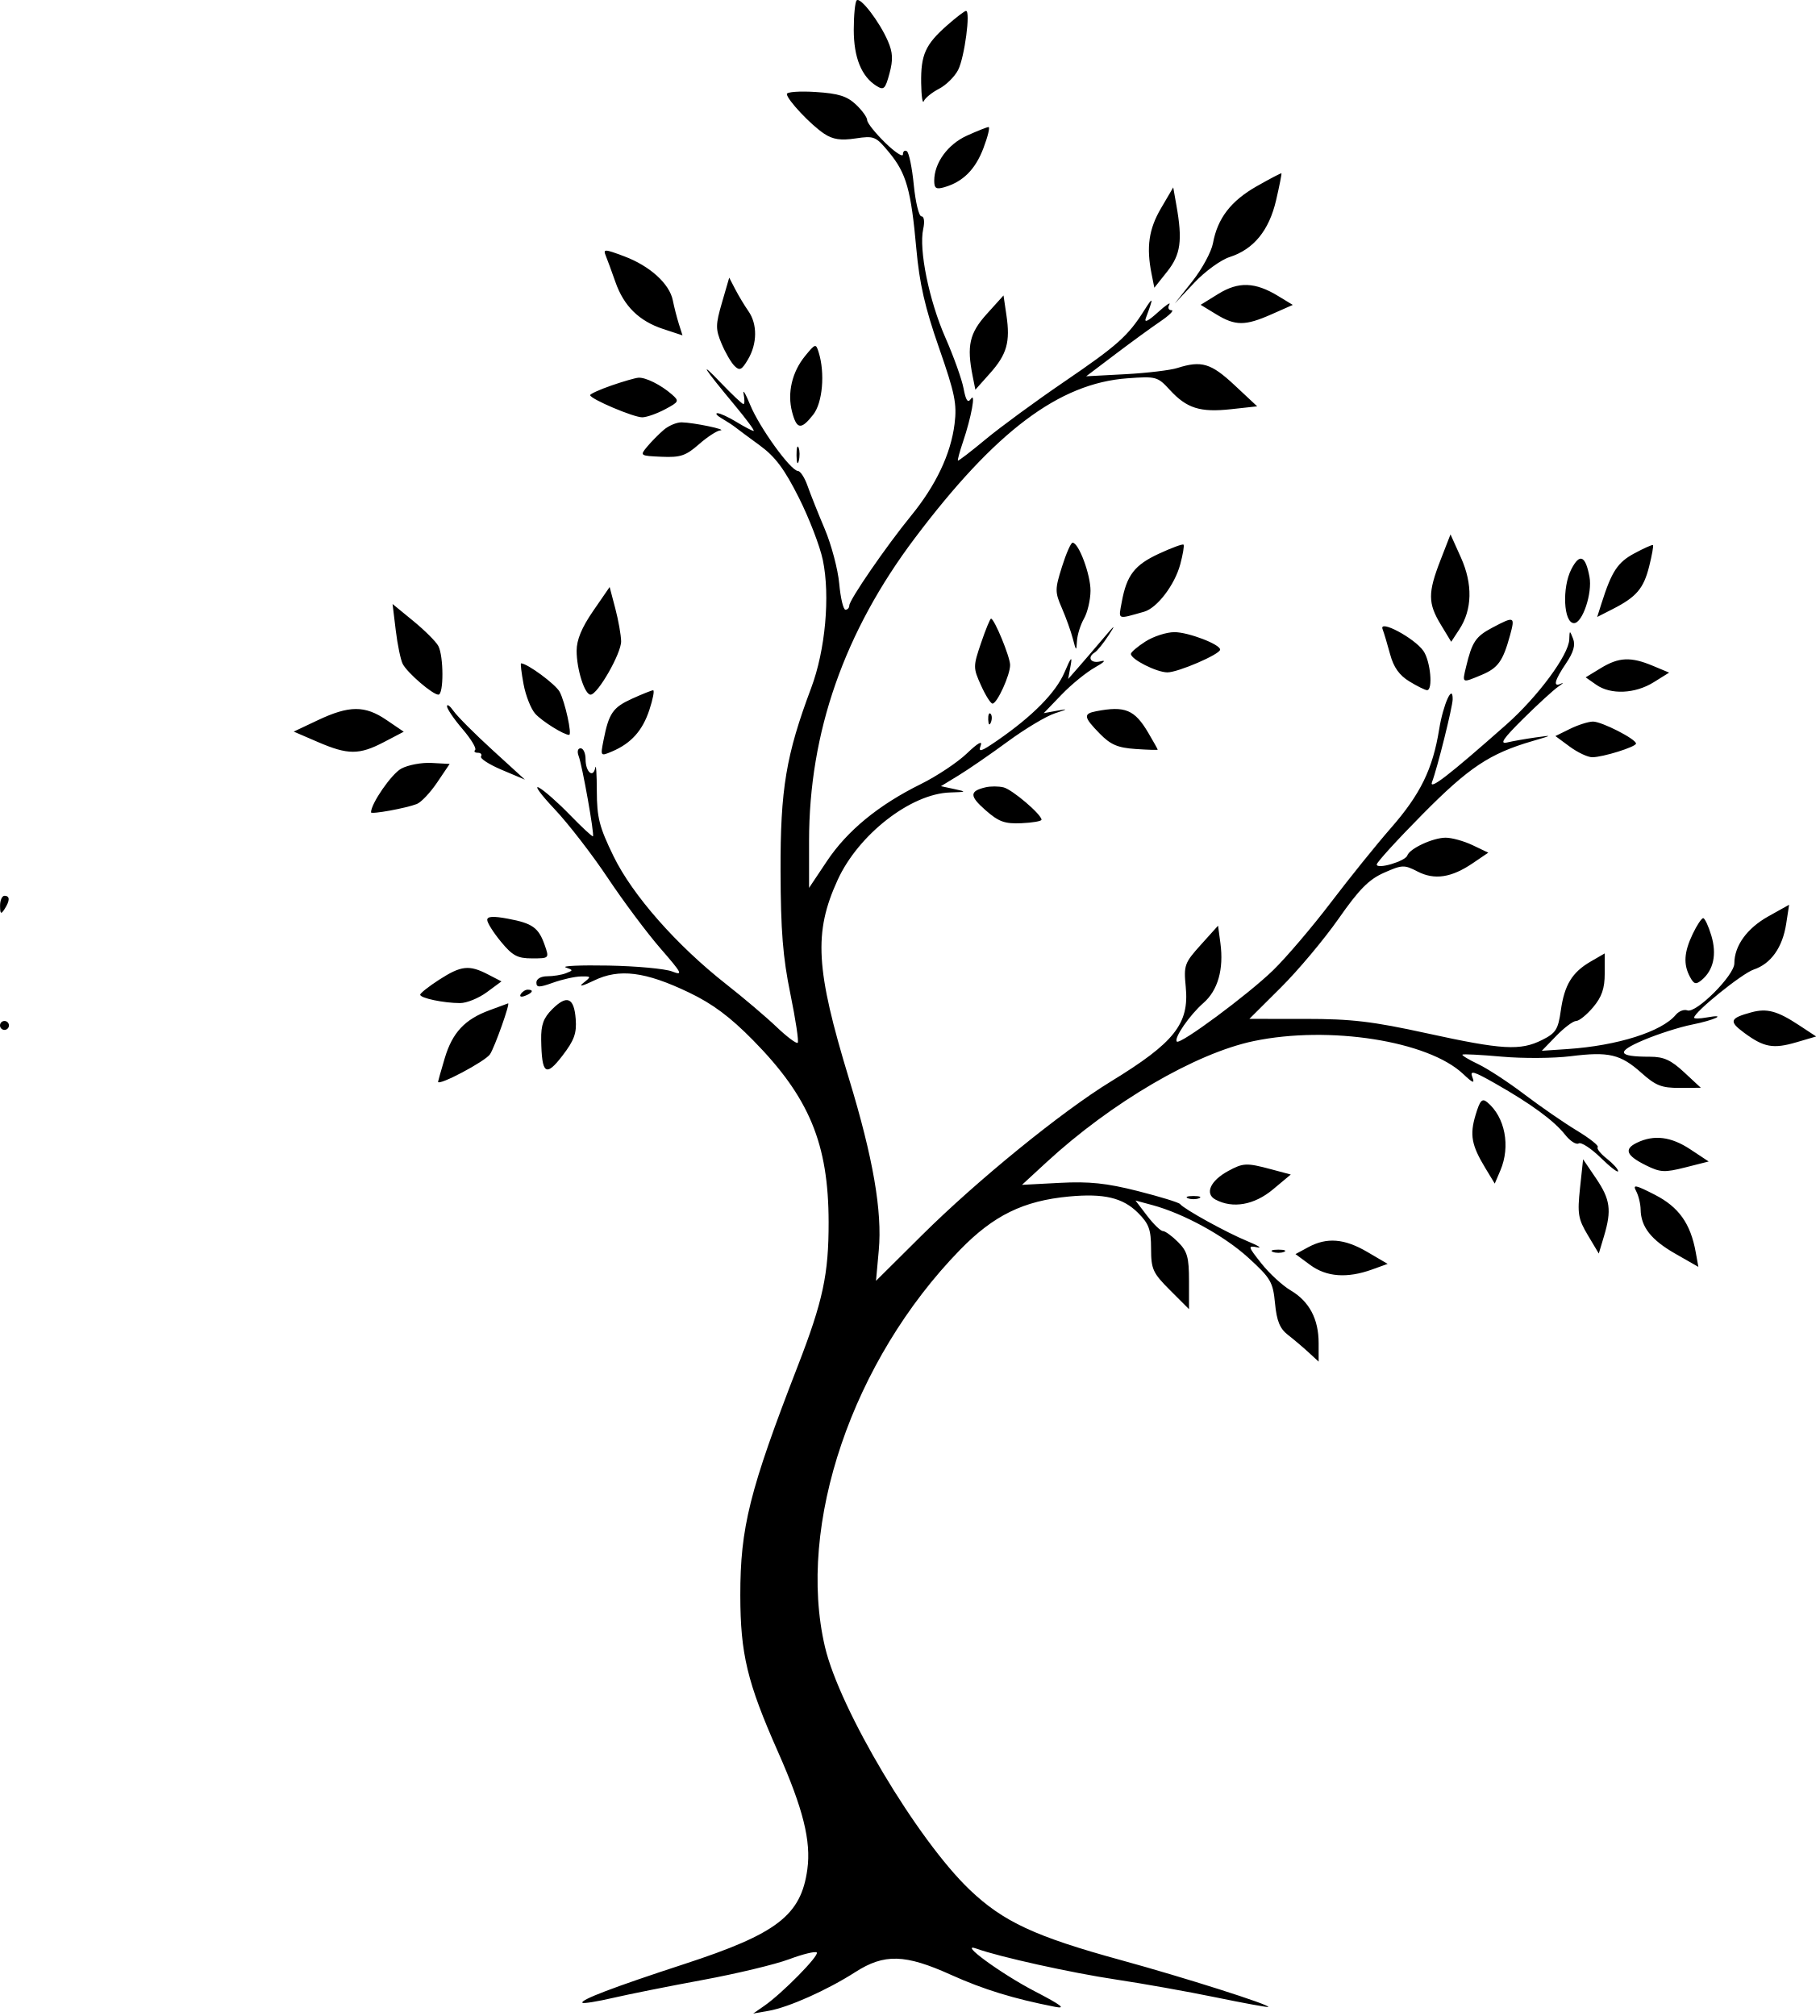
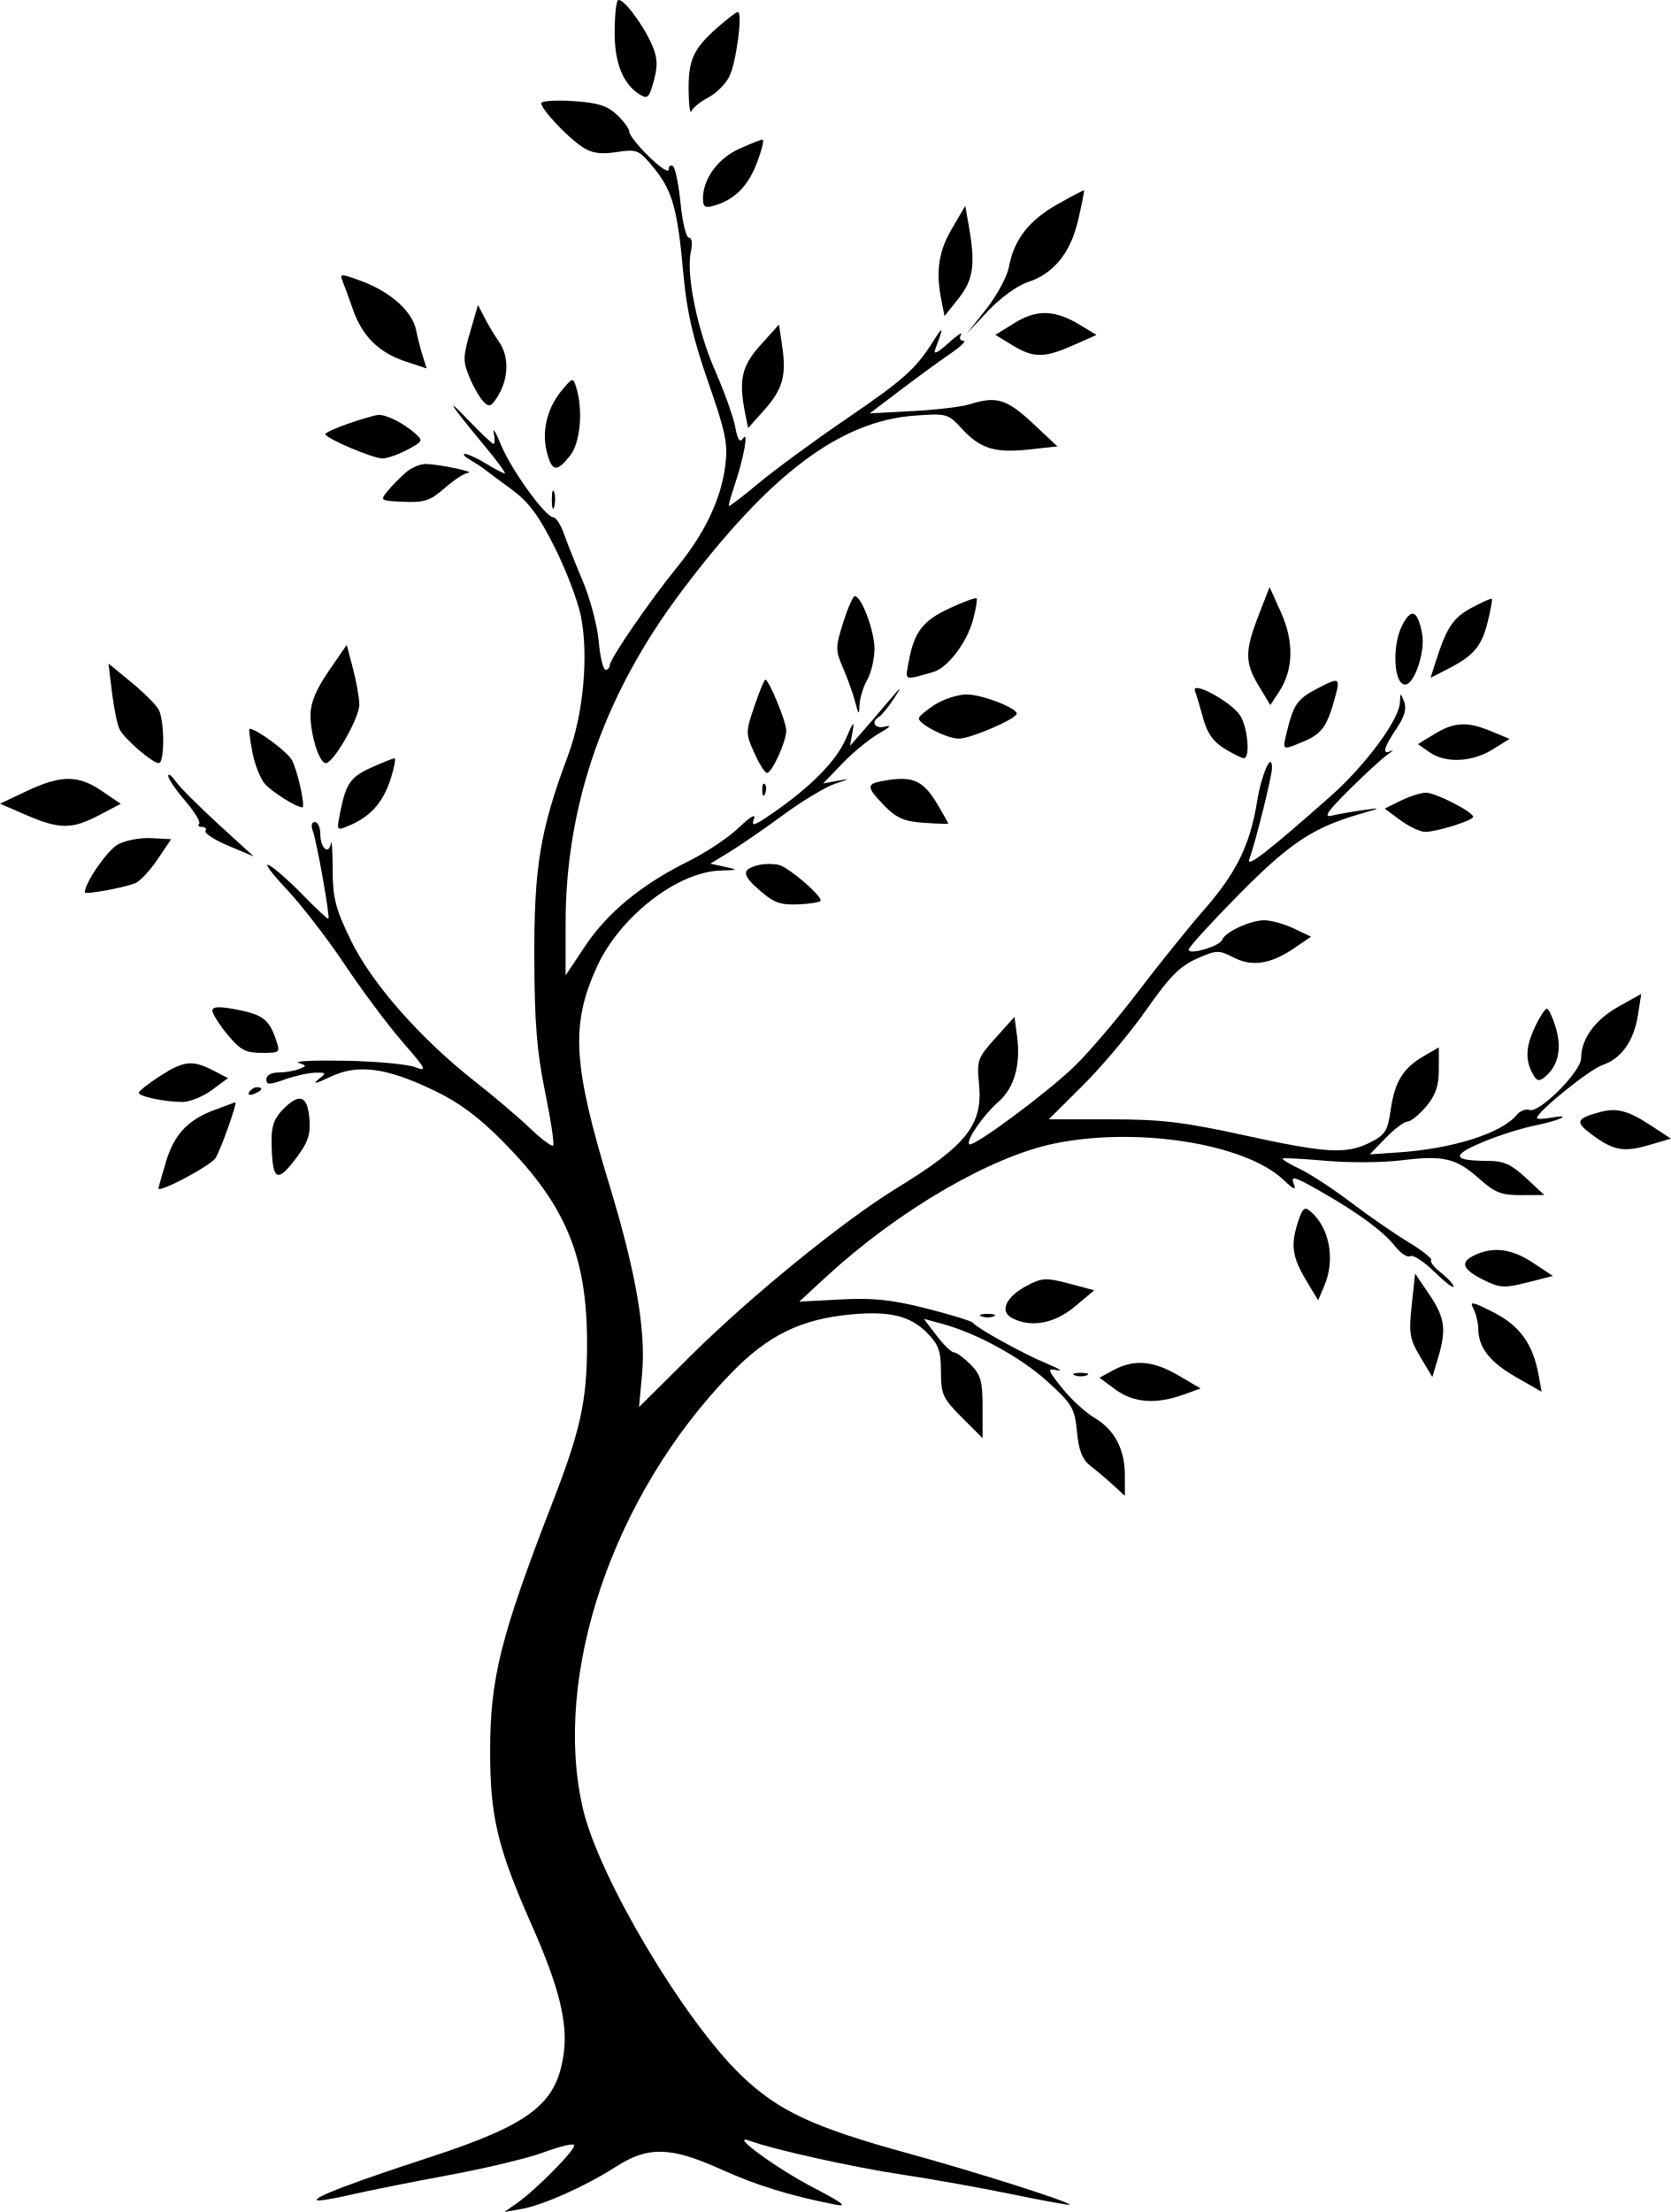
- <svg xmlns="http://www.w3.org/2000/svg" width="407" height="451" viewBox="0 0 407 451" fill="none">
-   <path fill-rule="evenodd" clip-rule="evenodd" d="M191.653 0.081C191.294 0.44 191 3.402 191 6.663C191 12.864 192.723 17.123 196.082 19.22C197.722 20.244 198.05 19.929 198.994 16.424C199.821 13.352 199.741 11.744 198.635 9.188C196.751 4.837 192.475 -0.741 191.653 0.081ZM211.86 5.689C207.014 9.966 205.985 12.261 206.079 18.585C206.122 21.509 206.388 23.329 206.669 22.63C206.951 21.931 208.482 20.686 210.073 19.863C211.664 19.04 213.59 17.137 214.353 15.634C215.787 12.809 217.171 2.372 216.103 2.439C215.771 2.459 213.862 3.922 211.86 5.689ZM176.029 21.035C176.072 22.299 181.415 27.972 184.414 29.937C186.348 31.204 188.1 31.463 191.388 30.97C195.578 30.342 195.925 30.487 198.915 34.106C202.761 38.763 203.817 42.501 204.999 55.652C205.697 63.419 206.922 68.776 210.06 77.775C213.633 88.025 214.111 90.358 213.552 94.832C212.711 101.559 209.398 108.551 203.805 115.401C198.266 122.185 190 134.198 190 135.464C190 135.979 189.612 136.401 189.139 136.401C188.665 136.401 188.04 133.78 187.75 130.577C187.459 127.374 185.997 121.861 184.501 118.327C183.005 114.793 181.27 110.438 180.646 108.651C180.021 106.864 179.058 105.382 178.505 105.358C176.872 105.289 169.92 95.669 167.836 90.593C166.776 88.013 166.112 86.914 166.361 88.151C166.609 89.389 166.59 90.401 166.319 90.401C166.047 90.401 163.779 88.263 161.278 85.651C156.148 80.292 157.294 82.144 164.371 90.651C167.002 93.813 168.906 96.401 168.601 96.401C168.297 96.401 166.575 95.503 164.774 94.405C162.973 93.307 161.05 92.42 160.5 92.435C159.95 92.45 160.395 92.98 161.488 93.614C162.581 94.248 163.931 95.129 164.488 95.571C165.045 96.014 167.525 97.856 170 99.664C173.435 102.174 175.497 104.934 178.709 111.321C181.024 115.924 183.442 122.212 184.083 125.295C185.752 133.326 184.647 145.451 181.475 153.901C175.841 168.912 174.568 176.529 174.623 194.901C174.663 208.219 175.138 214.161 176.818 222.336C177.998 228.076 178.737 232.998 178.46 233.274C178.184 233.55 176.055 231.959 173.729 229.738C171.403 227.516 166.342 223.221 162.482 220.192C151.375 211.478 141.487 200.246 137.246 191.525C134.07 184.996 133.535 182.906 133.519 176.972C133.508 173.161 133.353 170.804 133.174 171.734C132.701 174.192 131 172.712 131 169.842C131 168.499 130.502 167.401 129.893 167.401C129.249 167.401 129.067 168.133 129.458 169.151C130.268 171.258 133.02 186.714 132.652 187.083C132.509 187.225 130.193 185.075 127.505 182.305C124.817 179.534 121.692 176.782 120.559 176.19C119.427 175.598 121.005 177.766 124.067 181.007C127.13 184.249 132.485 191.176 135.968 196.401C139.451 201.626 144.751 208.718 147.745 212.162C152.619 217.768 152.891 218.308 150.344 217.321C148.78 216.715 142.388 216.124 136.14 216.008C129.892 215.892 125.584 216.08 126.567 216.424C128.263 217.019 128.264 217.086 126.595 217.726C125.628 218.097 123.748 218.401 122.418 218.401C121.027 218.401 120 218.988 120 219.783C120 220.952 120.58 220.958 123.75 219.827C125.813 219.091 128.599 218.469 129.941 218.445C132.313 218.402 132.327 218.445 130.441 219.946C129.335 220.826 130.377 220.577 132.864 219.368C138.534 216.609 144.339 217.338 154.156 222.043C159.424 224.568 163.313 227.467 168.49 232.728C181.047 245.49 185.348 255.85 185.376 273.401C185.395 285.073 184.11 291.06 178.455 305.642C167.683 333.422 165.6 341.741 165.619 356.901C165.636 370.017 167.162 376.359 174.046 391.901C179.667 404.592 181.483 411.858 180.617 418.182C179.205 428.477 173.87 432.589 153.135 439.361C137.261 444.546 129.692 447.426 130.312 448.046C130.529 448.263 133.606 447.768 137.151 446.946C140.696 446.124 149.742 444.316 157.254 442.929C164.765 441.541 173.437 439.461 176.525 438.306C179.612 437.151 182.402 436.469 182.724 436.791C183.364 437.432 175.007 445.93 171 448.713L168.5 450.449L172 449.834C176.448 449.052 185.106 445.18 191.332 441.186C197.834 437.016 202.468 437.146 212.74 441.784C219.969 445.047 226.752 447.136 236 448.944C238.614 449.455 237.475 448.577 231.5 445.476C223.904 441.534 214.108 434.351 218.5 435.945C223.525 437.768 239.695 441.349 249.601 442.832C255.595 443.73 265.675 445.53 272 446.832C278.325 448.135 283.607 449.101 283.737 448.98C284.232 448.521 264.902 442.372 250.82 438.51C231.582 433.234 224.436 429.912 216.933 422.756C205.222 411.586 187.82 382.375 184.55 368.401C178.174 341.147 190.704 304.319 214.757 279.617C222.277 271.894 228.945 268.629 239.151 267.671C246.973 266.937 251.208 267.942 254.601 271.336C257.034 273.77 257.502 275.053 257.512 279.316C257.523 283.949 257.896 284.768 261.762 288.634L266 292.872V286.591C266 281.256 265.63 279.941 263.545 277.856C262.195 276.506 260.674 275.401 260.164 275.401C259.654 275.401 258.065 273.864 256.632 271.985L254.027 268.57L257.763 269.579C264.848 271.493 273.911 276.467 279.319 281.41C284.291 285.954 284.784 286.799 285.242 291.57C285.62 295.502 286.324 297.225 288.121 298.62C289.43 299.635 291.512 301.399 292.75 302.539L295 304.611V300.456C295 295.082 292.902 291.13 288.744 288.678C286.914 287.598 283.967 284.884 282.195 282.648C279.17 278.828 279.112 278.609 281.238 279.037C282.482 279.287 281.475 278.657 279 277.637C274.369 275.728 264.888 270.494 264 269.357C263.725 269.005 259.46 267.695 254.523 266.445C247.523 264.675 243.682 264.272 237.089 264.618L228.633 265.062L234.067 260.053C248.636 246.622 267.447 235.62 280.5 232.896C297.351 229.38 319.483 232.853 327.314 240.242C329.536 242.339 329.973 242.494 329.391 240.977C328.775 239.371 329.625 239.609 334.577 242.426C342.554 246.964 347.681 250.726 350.128 253.837C351.246 255.257 352.615 256.139 353.17 255.796C353.726 255.452 355.94 256.889 358.09 258.989C360.241 261.089 362 262.443 362 261.998C362 261.553 360.851 260.285 359.447 259.181C358.043 258.077 357.141 256.927 357.441 256.627C357.742 256.326 355.628 254.652 352.744 252.907C349.86 251.161 344.575 247.512 341 244.798C337.425 242.084 332.776 239.046 330.669 238.047C328.562 237.048 326.987 236.094 327.169 235.927C327.351 235.761 331.325 235.968 336 236.387C340.675 236.807 347.593 236.762 351.373 236.287C359.937 235.213 362.523 235.826 367.253 240.049C370.409 242.868 371.76 243.397 375.753 243.374L380.5 243.347L376.765 239.874C373.815 237.132 372.202 236.401 369.096 236.401C361.843 236.401 361.439 235.331 367.692 232.68C370.886 231.326 375.75 229.769 378.5 229.221C383.675 228.19 386.621 226.743 381.75 227.626C380.238 227.9 379 227.917 379 227.665C379 226.431 389.717 217.776 392.328 216.901C396.197 215.605 398.781 211.963 399.6 206.65L400.256 202.399L395.602 205C390.833 207.665 388 211.587 388 215.523C388 218.207 379.422 226.777 377.481 226.032C376.747 225.75 375.581 226.201 374.89 227.034C371.772 230.79 361.842 233.932 350.713 234.682L344.927 235.072L348.16 231.736C349.938 229.902 351.939 228.401 352.607 228.401C353.275 228.401 354.987 227.016 356.411 225.324C358.353 223.016 359 221.128 359 217.768V213.288L355.882 215.094C351.701 217.516 349.986 220.327 349.174 226.088C348.58 230.304 348.062 231.118 344.998 232.649C340.109 235.093 336.145 234.865 319.262 231.17C307.015 228.489 302.37 227.939 292 227.937L279.5 227.935L286.551 220.918C290.429 217.059 296.238 210.132 299.459 205.525C304.071 198.929 306.233 196.743 309.636 195.238C313.691 193.444 314.15 193.427 317.116 194.961C320.914 196.925 324.704 196.354 329.499 193.095L332.952 190.749L329.442 189.075C327.512 188.154 324.8 187.401 323.416 187.401C320.587 187.401 315.359 189.825 314.84 191.378C314.407 192.676 308 194.56 308 193.39C308 192.911 312.613 187.855 318.25 182.155C328.605 171.686 333.264 168.582 342.813 165.792C347.427 164.444 347.438 164.431 343.5 164.98C341.3 165.287 338.452 165.789 337.172 166.097C335.404 166.522 336.273 165.242 340.779 160.779C344.044 157.546 347.567 154.322 348.608 153.614C349.648 152.906 349.938 152.595 349.25 152.923C347.357 153.826 347.742 152.246 350.357 148.383C352.014 145.936 352.481 144.307 351.928 142.901C351.166 140.967 351.138 140.972 351.07 143.05C350.957 146.507 344.026 155.876 336.961 162.121C324.045 173.539 319.57 176.988 320.382 174.901C321.514 171.99 324.967 158.151 324.985 156.451C325.024 152.778 322.858 157.592 321.959 163.178C320.531 172.041 317.763 177.699 311.167 185.238C307.96 188.903 301.914 196.401 297.731 201.901C293.548 207.401 287.734 214.223 284.813 217.061C279.195 222.517 264.023 233.757 263.279 233.013C262.55 232.285 266.141 227.067 269.219 224.384C272.463 221.555 273.808 216.82 273.025 210.992L272.5 207.084L268.635 211.372C264.983 215.425 264.798 215.942 265.271 220.781C266.079 229.044 262.763 233.229 248.5 241.953C237.535 248.66 218.577 264.087 206.237 276.344L195.973 286.538L196.595 279.72C197.393 270.966 195.326 259.034 189.957 241.401C182.46 216.782 181.993 208.649 187.397 196.844C192.057 186.666 203.791 177.547 212.566 177.283C216.27 177.171 216.325 177.127 213.5 176.521L210.5 175.878L214.5 173.437C216.7 172.094 221.65 168.682 225.5 165.854C229.35 163.026 234.075 160.2 236 159.575C238.955 158.616 239.033 158.525 236.5 158.99L233.5 159.542L237.5 155.388C239.7 153.104 243.075 150.358 245 149.286C247.015 148.164 247.545 147.592 246.25 147.937C244.031 148.527 243.095 147.078 244.953 145.93C245.478 145.606 246.856 143.892 248.016 142.121C249.717 139.523 249.484 139.658 246.812 142.817C244.99 144.971 242.479 147.896 241.232 149.317L238.964 151.901L239.513 148.901C239.927 146.64 239.595 147.001 238.164 150.37C236.231 154.918 231.026 160.203 223.08 165.683C219.463 168.177 218.792 168.383 219.388 166.816C219.856 165.588 218.75 166.21 216.309 168.549C214.214 170.556 209.575 173.643 206 175.409C196.549 180.079 189.556 185.816 185.003 192.634L181 198.629V188.125C181 163.88 188.863 141.363 204.651 120.401C222.666 96.481 236.922 85.754 252.188 84.632C258.645 84.158 258.972 84.247 261.688 87.207C265.49 91.353 268.489 92.3 275.406 91.542L281.254 90.901L276.17 86.151C270.921 81.247 268.789 80.608 263.399 82.323C261.805 82.831 256.561 83.456 251.747 83.713L242.994 84.18L249.454 79.29C253.007 76.6 257.571 73.275 259.596 71.9C261.622 70.526 262.74 69.401 262.081 69.401C261.408 69.401 261.195 68.853 261.596 68.151C261.988 67.464 260.82 68.251 259 69.901C256.839 71.861 255.918 72.294 256.346 71.151C258.102 66.452 258.046 66.165 256.001 69.401C252.351 75.179 250.018 77.26 238 85.456C231.675 89.77 223.804 95.538 220.508 98.275C217.213 101.012 214.42 103.155 214.303 103.037C214.185 102.919 214.693 101.04 215.431 98.862C217.303 93.337 218.362 87.552 217.191 89.25C216.513 90.232 216.071 89.595 215.567 86.905C215.185 84.873 213.351 79.746 211.489 75.512C207.85 67.236 205.524 55.843 206.535 51.242C206.902 49.571 206.739 48.401 206.14 48.401C205.58 48.401 204.81 45.241 204.429 41.379C204.049 37.517 203.346 34.115 202.869 33.82C202.391 33.525 202 33.851 202 34.545C202 35.239 200.2 34.049 198 31.901C195.8 29.753 194 27.49 194 26.872C194 26.255 192.86 24.679 191.468 23.371C189.479 21.502 187.547 20.903 182.468 20.58C178.91 20.353 176.013 20.558 176.029 21.035ZM216.316 30.344C212.023 32.294 209 36.456 209 40.419C209 42.14 209.421 42.414 211.25 41.886C215.433 40.678 218.196 37.921 220.005 33.151C220.996 30.539 221.513 28.411 221.153 28.423C220.794 28.435 218.617 29.3 216.316 30.344ZM281.138 41.672C275.37 44.951 272.387 48.835 271.361 54.401C271.006 56.326 268.937 60.151 266.764 62.901L262.813 67.901L267.156 63.279C269.545 60.737 273.113 58.139 275.085 57.506C280.465 55.779 283.909 51.568 285.484 44.793C286.235 41.561 286.771 38.852 286.675 38.771C286.579 38.69 284.087 39.996 281.138 41.672ZM259.735 46.59C257.002 51.253 256.424 55.27 257.622 61.26L258.244 64.369L261.122 60.748C264.144 56.945 264.578 53.81 263.177 45.912L262.47 41.924L259.735 46.59ZM135.524 57.217C135.902 58.143 136.871 60.785 137.678 63.087C139.566 68.478 142.969 71.825 148.368 73.602L152.683 75.023L151.87 72.462C151.423 71.053 150.817 68.69 150.524 67.21C149.787 63.485 145.407 59.507 139.668 57.349C135.225 55.678 134.892 55.668 135.524 57.217ZM161.522 67.677C160.069 72.677 160.058 73.604 161.416 76.855C162.247 78.844 163.546 81.09 164.302 81.845C165.467 83.011 165.928 82.793 167.338 80.406C169.427 76.87 169.465 72.51 167.433 69.609C166.572 68.379 165.253 66.189 164.503 64.744L163.139 62.115L161.522 67.677ZM272.552 65.749L268.605 68.19L272.052 70.292C276.38 72.93 278.545 72.932 284.481 70.306L289.217 68.211L285.935 66.215C280.785 63.083 277.073 62.954 272.552 65.749ZM220.75 70.251C216.878 74.542 216.241 77.357 217.603 84.165L218.206 87.179L221.454 83.54C225.261 79.276 226.044 76.516 225.152 70.499L224.5 66.096L220.75 70.251ZM180.134 79.612C177.187 83.206 176.087 87.91 177.203 92.151C178.238 96.09 179.213 96.217 181.927 92.766C184.026 90.098 184.606 83.486 183.15 78.814C182.526 76.809 182.406 76.841 180.134 79.612ZM136.755 86.251C134.145 87.159 132.017 88.126 132.025 88.401C132.052 89.257 141.821 93.403 143.709 93.359C144.694 93.336 146.984 92.526 148.799 91.558C151.924 89.892 152.003 89.717 150.299 88.229C147.856 86.095 144.412 84.38 142.816 84.501C142.092 84.556 139.365 85.344 136.755 86.251ZM148.482 96.173C147.372 97.124 145.703 98.816 144.772 99.935C143.112 101.932 143.173 101.974 148.007 102.184C152.219 102.367 153.429 101.963 156.349 99.4C158.227 97.75 160.38 96.349 161.132 96.286C162.875 96.139 155.169 94.528 152.5 94.481C151.4 94.461 149.592 95.223 148.482 96.173ZM178.195 101.901C178.215 103.551 178.439 104.105 178.693 103.132C178.947 102.159 178.93 100.809 178.656 100.132C178.382 99.455 178.175 100.251 178.195 101.901ZM322.25 125.338C319.42 132.621 319.434 134.949 322.333 139.738L324.656 143.575L326.471 140.804C329.376 136.371 329.503 130.665 326.83 124.724L324.5 119.546L322.25 125.338ZM237.578 126.792C235.989 131.844 235.988 132.426 237.56 136.042C238.483 138.165 239.589 141.251 240.017 142.901C240.743 145.701 240.804 145.734 240.933 143.401C241.009 142.026 241.714 139.776 242.5 138.401C243.286 137.026 243.945 134.229 243.965 132.185C243.999 128.583 241.326 121.401 239.952 121.401C239.579 121.401 238.511 123.827 237.578 126.792ZM259.287 123.859C253.809 126.397 252.061 128.667 250.954 134.677C250.205 138.747 249.825 138.582 255.956 136.848C258.858 136.026 262.798 130.863 264.039 126.255C264.64 124.024 264.97 122.038 264.774 121.841C264.577 121.644 262.108 122.553 259.287 123.859ZM365.616 123.803C361.881 125.814 360.552 127.838 358.289 134.963L357.316 138.024L360.777 136.26C366.087 133.552 367.694 131.675 368.942 126.718C369.573 124.21 369.957 122.057 369.795 121.935C369.633 121.812 367.752 122.653 365.616 123.803ZM351.543 127.319C349.406 131.45 349.794 139.401 352.133 139.401C354.029 139.401 356.275 132.682 355.593 129.047C354.696 124.262 353.407 123.712 351.543 127.319ZM132.693 136.685C130.147 140.382 129 143.143 129 145.575C129 149.728 130.801 155.401 132.12 155.401C133.704 155.401 139.002 146.142 138.956 143.455C138.932 142.05 138.343 138.746 137.649 136.112L136.386 131.323L132.693 136.685ZM88.536 141.011C88.929 144.25 89.634 147.64 90.103 148.543C91.137 150.536 96.793 155.401 98.077 155.401C99.29 155.401 99.27 146.775 98.052 144.498C97.531 143.524 95.016 141.016 92.463 138.924L87.821 135.12L88.536 141.011ZM219.479 143.831C217.688 149.102 217.687 149.381 219.469 153.331C220.478 155.57 221.634 157.401 222.038 157.401C223.075 157.401 226.004 150.969 225.978 148.75C225.956 146.91 222.448 138.401 221.711 138.401C221.499 138.401 220.494 140.845 219.479 143.831ZM333.872 140.407C330.133 142.382 329.326 143.583 327.99 149.151C327.092 152.895 326.999 152.846 331.452 150.986C335.124 149.451 336.233 147.911 337.811 142.151C338.984 137.869 338.815 137.794 333.872 140.407ZM309.302 140.745C309.625 141.587 310.387 144.125 310.995 146.384C311.775 149.278 313.048 151.069 315.301 152.443C317.06 153.516 318.837 154.395 319.25 154.397C320.627 154.404 320.021 147.876 318.434 145.61C316.42 142.734 308.432 138.479 309.302 140.745ZM256.25 143.516C254.463 144.661 253 145.906 253 146.284C253 147.495 258.73 150.4 261.154 150.418C263.506 150.435 272.888 146.397 272.961 145.336C273.041 144.169 265.807 141.402 262.716 141.418C260.947 141.427 258.038 142.371 256.25 143.516ZM358.12 149.469L354.739 151.53L357.113 153.193C360.35 155.46 365.794 155.22 369.957 152.626L373.413 150.472L369.739 148.936C364.826 146.884 362.16 147.006 358.12 149.469ZM117.131 153.075C117.612 155.645 118.79 158.616 119.75 159.677C121.276 161.363 126.142 164.401 127.316 164.401C128.03 164.401 126.408 157.008 125.201 154.765C124.286 153.065 117.962 148.401 116.572 148.401C116.399 148.401 116.651 150.504 117.131 153.075ZM141.402 156.306C137.106 158.257 136.214 159.552 135.025 165.561C134.306 169.199 134.317 169.214 136.901 168.12C141.189 166.304 143.742 163.466 145.274 158.81C146.073 156.385 146.45 154.411 146.113 154.423C145.776 154.435 143.656 155.282 141.402 156.306ZM100 157.998C100 158.572 101.559 160.863 103.465 163.089C105.371 165.316 106.646 167.422 106.298 167.769C105.951 168.117 106.218 168.401 106.892 168.401C107.566 168.401 107.889 168.771 107.609 169.224C107.33 169.676 109.426 171.029 112.267 172.229L117.433 174.412L110.217 167.825C106.247 164.203 102.325 160.275 101.5 159.097C100.675 157.92 100 157.425 100 157.998ZM71.105 161.116L65.71 163.665L71.105 165.993C77.85 168.903 80.364 168.905 85.913 166.002L90.326 163.694L86.431 161.048C81.626 157.783 78.129 157.798 71.105 161.116ZM245.25 159.107C242.292 159.676 242.407 160.415 246.026 164.116C248.453 166.599 250.037 167.28 254.027 167.556C256.763 167.746 259.001 167.814 259.001 167.708C259 167.602 258.049 165.903 256.886 163.932C253.83 158.752 251.692 157.866 245.25 159.107ZM221.079 160.984C221.127 162.149 221.364 162.386 221.683 161.589C221.972 160.867 221.936 160.004 221.604 159.672C221.272 159.34 221.036 159.93 221.079 160.984ZM351.235 163.056L347.97 164.665L351.179 167.033C352.944 168.335 355.208 169.401 356.21 169.401C358.58 169.401 366 167.082 366 166.342C366 165.333 358.295 161.4 356.364 161.424C355.339 161.436 353.031 162.171 351.235 163.056ZM89.756 171.957C87.574 173.151 83 179.77 83 181.732C83 182.232 90.815 180.808 93.252 179.864C94.215 179.491 96.262 177.321 97.8 175.042L100.597 170.898L96.548 170.677C94.322 170.555 91.265 171.131 89.756 171.957ZM220.5 176.126C216.866 176.979 216.857 178.068 220.458 181.23C223.437 183.846 224.754 184.325 228.51 184.161C230.979 184.054 233 183.702 233 183.38C233 182.196 226.439 176.607 224.5 176.139C223.4 175.873 221.6 175.867 220.5 176.126ZM0.015 202.651C0.028 204.47 0.216 204.614 1 203.401C2.253 201.462 2.253 200.401 1 200.401C0.45 200.401 0.007 201.413 0.015 202.651ZM109 205.802C109 206.431 110.383 208.623 112.073 210.673C114.656 213.807 115.763 214.401 119.021 214.401C122.875 214.401 122.89 214.385 121.87 211.459C120.502 207.533 119.145 206.555 113.643 205.527C110.321 204.906 109 204.984 109 205.802ZM378.685 208.935C376.736 213.022 376.563 215.717 378.07 218.531C378.96 220.195 379.397 220.316 380.674 219.257C383.341 217.043 384.114 213.513 382.853 209.306C382.21 207.158 381.388 205.401 381.027 205.401C380.666 205.401 379.612 206.991 378.685 208.935ZM98.257 219.167C95.924 220.671 94.011 222.182 94.007 222.526C93.998 223.291 99.28 224.401 102.931 224.401C104.405 224.401 107.091 223.309 108.899 221.975L112.188 219.549L109.143 217.975C104.952 215.808 103.167 216.003 98.257 219.167ZM116.507 222.39C116.157 222.956 116.558 223.124 117.448 222.783C119.18 222.118 119.497 221.401 118.059 221.401C117.541 221.401 116.843 221.846 116.507 222.39ZM123.528 225.782C121.575 227.735 121.016 229.286 121.07 232.606C121.197 240.337 122.099 241.017 125.816 236.18C128.457 232.743 129.034 231.158 128.796 227.987C128.432 223.146 126.833 222.477 123.528 225.782ZM109.544 225.99C103.972 228.031 101.194 231.007 99.482 236.774C98.667 239.518 98 241.869 98 241.996C98 243.038 108.579 237.437 109.628 235.841C110.706 234.2 114.247 224.196 113.652 224.471C113.568 224.51 111.72 225.194 109.544 225.99ZM391.828 226.462C386.962 227.781 386.713 228.476 390.188 231.041C394.627 234.319 396.694 234.693 401.903 233.163L406.306 231.869L402.403 229.304C397.606 226.151 395.281 225.526 391.828 226.462ZM0 229.401C0 229.951 0.45 230.401 1 230.401C1.55 230.401 2 229.951 2 229.401C2 228.851 1.55 228.401 1 228.401C0.45 228.401 0 228.851 0 229.401ZM330.103 249.452C328.769 253.903 329.196 256.199 332.314 261.343L334.4 264.784L335.655 261.843C337.966 256.426 336.71 249.895 332.722 246.585C331.568 245.627 331.093 246.147 330.103 249.452ZM366.222 255.634C363.236 257.073 363.798 258.498 368.216 260.691C371.441 262.292 372.375 262.341 377.04 261.159L382.258 259.837L378.15 257.119C373.842 254.268 370.039 253.795 366.222 255.634ZM353.475 265.788C352.86 271.536 353.049 272.673 355.23 276.331L357.675 280.43L358.837 276.55C360.581 270.729 360.252 268.326 357.064 263.623L354.165 259.346L353.475 265.788ZM274.775 261.96C270.759 264.14 269.464 267.044 271.922 268.359C275.793 270.431 280.598 269.579 284.789 266.077L288.767 262.754L284.369 261.577C278.872 260.107 278.135 260.136 274.775 261.96ZM366.028 266.454C366.563 267.452 367.016 269.312 367.035 270.585C367.095 274.461 369.385 277.379 374.794 280.468L379.953 283.414L379.366 280.158C378.206 273.719 375.576 270.022 370.198 267.27C365.864 265.051 365.209 264.923 366.028 266.454ZM265.75 268.063C266.438 268.341 267.563 268.341 268.25 268.063C268.938 267.786 268.375 267.559 267 267.559C265.625 267.559 265.063 267.786 265.75 268.063ZM292.662 279.019L289.823 280.557L293.106 282.979C296.764 285.678 301.375 286.016 306.97 283.996L310.44 282.743L305.882 280.072C300.756 277.068 296.838 276.756 292.662 279.019ZM284.75 280.063C285.438 280.341 286.563 280.341 287.25 280.063C287.938 279.786 287.375 279.559 286 279.559C284.625 279.559 284.063 279.786 284.75 280.063Z" fill="black" />
+ <svg xmlns="http://www.w3.org/2000/svg" width="340" height="450" viewBox="0 0 340 450" fill="none">
+   <path fill-rule="evenodd" clip-rule="evenodd" d="M125.723 0.081C125.364 0.44 125.071 3.399 125.071 6.657C125.071 12.851 126.791 17.106 130.144 19.201C131.781 20.224 132.108 19.909 133.051 16.408C133.876 13.339 133.796 11.733 132.692 9.179C130.812 4.833 126.543 -0.74 125.723 0.081ZM145.894 5.684C141.057 9.956 140.03 12.249 140.123 18.567C140.166 21.488 140.432 23.306 140.712 22.608C140.994 21.909 142.522 20.666 144.11 19.843C145.699 19.021 147.621 17.12 148.383 15.619C149.814 12.796 151.196 2.37 150.13 2.437C149.798 2.457 147.893 3.918 145.894 5.684ZM110.126 21.014C110.169 22.277 115.503 27.944 118.496 29.907C120.427 31.173 122.176 31.432 125.458 30.939C129.641 30.312 129.987 30.457 132.972 34.072C136.811 38.725 137.865 42.459 139.045 55.597C139.742 63.356 140.965 68.708 144.097 77.698C147.664 87.938 148.141 90.268 147.583 94.738C146.744 101.458 143.437 108.443 137.853 115.286C132.324 122.063 124.073 134.064 124.073 135.329C124.073 135.843 123.685 136.265 123.213 136.265C122.74 136.265 122.116 133.647 121.826 130.447C121.536 127.247 120.077 121.74 118.583 118.209C117.09 114.679 115.358 110.328 114.735 108.543C114.111 106.757 113.15 105.277 112.598 105.253C110.967 105.184 104.028 95.574 101.947 90.503C100.889 87.926 100.226 86.828 100.475 88.063C100.722 89.3 100.703 90.311 100.433 90.311C100.161 90.311 97.897 88.175 95.401 85.566C90.28 80.212 91.424 82.062 98.488 90.561C101.115 93.72 103.015 96.305 102.711 96.305C102.407 96.305 100.689 95.408 98.891 94.311C97.093 93.214 95.173 92.328 94.624 92.343C94.075 92.358 94.519 92.888 95.61 93.521C96.701 94.154 98.049 95.034 98.605 95.476C99.161 95.919 101.637 97.759 104.108 99.565C107.536 102.072 109.595 104.829 112.801 111.21C115.112 115.808 117.526 122.09 118.166 125.17C119.832 133.193 118.729 145.306 115.562 153.748C109.938 168.744 108.668 176.353 108.722 194.707C108.762 208.011 109.237 213.948 110.914 222.114C112.092 227.849 112.829 232.766 112.553 233.041C112.277 233.317 110.152 231.728 107.83 229.509C105.508 227.289 100.456 222.999 96.603 219.973C85.515 211.267 75.644 200.046 71.411 191.334C68.24 184.812 67.706 182.724 67.69 176.796C67.679 172.988 67.525 170.634 67.346 171.563C66.874 174.018 65.176 172.54 65.176 169.673C65.176 168.331 64.679 167.234 64.071 167.234C63.428 167.234 63.246 167.965 63.636 168.982C64.445 171.087 67.192 186.528 66.825 186.897C66.682 187.038 64.37 184.891 61.687 182.123C59.004 179.355 55.884 176.606 54.753 176.014C53.623 175.423 55.198 177.589 58.255 180.827C61.312 184.065 66.658 190.985 70.135 196.205C73.612 201.425 78.903 208.51 81.891 211.951C86.757 217.551 87.028 218.09 84.486 217.104C82.925 216.499 76.544 215.909 70.307 215.793C64.07 215.677 59.769 215.865 60.751 216.208C62.444 216.803 62.444 216.87 60.779 217.509C59.813 217.88 57.936 218.183 56.609 218.183C55.22 218.183 54.195 218.77 54.195 219.564C54.195 220.732 54.774 220.738 57.938 219.608C59.998 218.873 62.779 218.251 64.119 218.227C66.486 218.184 66.5 218.227 64.618 219.727C63.514 220.606 64.554 220.357 67.037 219.149C72.697 216.393 78.491 217.121 88.291 221.822C93.55 224.344 97.432 227.24 102.6 232.496C115.135 245.245 119.429 255.595 119.457 273.128C119.476 284.789 118.193 290.77 112.548 305.337C101.795 333.09 99.715 341.4 99.734 356.545C99.751 369.648 101.274 375.984 108.146 391.51C113.758 404.189 115.57 411.447 114.706 417.765C113.296 428.05 107.971 432.158 87.272 438.923C71.426 444.103 63.87 446.98 64.489 447.599C64.706 447.816 67.777 447.322 71.316 446.501C74.855 445.679 83.885 443.873 91.384 442.487C98.882 441.101 107.538 439.023 110.621 437.869C113.703 436.715 116.488 436.034 116.809 436.356C117.448 436.996 109.106 445.486 105.106 448.266L102.61 450L106.104 449.386C110.544 448.604 119.187 444.736 125.402 440.746C131.893 436.58 136.519 436.71 146.773 441.344C153.989 444.603 160.76 446.69 169.992 448.497C172.601 449.007 171.464 448.13 165.5 445.032C157.917 441.094 148.138 433.918 152.523 435.51C157.539 437.332 173.681 440.909 183.569 442.391C189.553 443.288 199.615 445.086 205.929 446.387C212.243 447.688 217.516 448.653 217.645 448.532C218.14 448.074 198.843 441.931 184.786 438.073C165.582 432.802 158.448 429.483 150.958 422.335C139.268 411.176 121.896 381.994 118.632 368.034C112.267 340.807 124.775 304.016 148.786 279.338C156.293 271.623 162.949 268.361 173.138 267.404C180.946 266.671 185.173 267.675 188.56 271.066C190.989 273.497 191.456 274.779 191.466 279.038C191.477 283.666 191.85 284.484 195.709 288.346L199.94 292.58V286.305C199.94 280.976 199.57 279.662 197.489 277.579C196.141 276.23 194.623 275.126 194.114 275.126C193.605 275.126 192.018 273.591 190.588 271.714L187.987 268.302L191.717 269.31C198.79 271.222 207.837 276.191 213.235 281.13C218.199 285.669 218.691 286.513 219.148 291.279C219.525 295.207 220.228 296.929 222.022 298.322C223.329 299.336 225.407 301.099 226.643 302.237L228.889 304.307V300.157C228.889 294.788 226.794 290.84 222.644 288.39C220.817 287.311 217.875 284.6 216.106 282.366C213.086 278.55 213.029 278.331 215.151 278.759C216.393 279.009 215.387 278.379 212.917 277.36C208.294 275.453 198.829 270.224 197.943 269.089C197.669 268.737 193.411 267.428 188.483 266.179C181.495 264.411 177.661 264.009 171.079 264.354L162.638 264.798L168.062 259.794C182.606 246.376 201.384 235.385 214.414 232.664C231.236 229.151 253.329 232.621 261.146 240.003C263.364 242.097 263.801 242.252 263.22 240.737C262.605 239.132 263.453 239.37 268.397 242.184C276.36 246.718 281.478 250.476 283.92 253.584C285.036 255.003 286.403 255.884 286.957 255.541C287.512 255.197 289.722 256.633 291.868 258.731C294.016 260.829 295.772 262.181 295.772 261.737C295.772 261.292 294.625 260.026 293.223 258.923C291.821 257.82 290.921 256.671 291.221 256.371C291.521 256.071 289.411 254.398 286.532 252.655C283.653 250.911 278.377 247.265 274.808 244.554C271.24 241.843 266.599 238.808 264.495 237.81C262.392 236.812 260.82 235.859 261.001 235.692C261.183 235.526 265.15 235.733 269.817 236.151C274.484 236.571 281.39 236.526 285.163 236.051C293.712 234.979 296.294 235.591 301.015 239.81C304.166 242.626 305.514 243.154 309.5 243.131L314.239 243.104L310.511 239.635C307.566 236.896 305.956 236.165 302.855 236.165C295.615 236.165 295.212 235.096 301.454 232.448C304.642 231.095 309.497 229.54 312.243 228.993C317.409 227.963 320.349 226.517 315.487 227.399C313.978 227.673 312.742 227.69 312.742 227.438C312.742 226.205 323.44 217.559 326.046 216.685C329.909 215.39 332.488 211.752 333.306 206.444L333.961 202.197L329.315 204.796C324.554 207.458 321.726 211.376 321.726 215.308C321.726 217.989 313.163 226.551 311.225 225.807C310.493 225.525 309.329 225.976 308.639 226.808C305.526 230.56 295.614 233.699 284.504 234.448L278.728 234.838L281.956 231.505C283.731 229.673 285.728 228.173 286.395 228.173C287.062 228.173 288.771 226.79 290.192 225.099C292.131 222.794 292.777 220.908 292.777 217.551V213.075L289.664 214.88C285.491 217.299 283.779 220.107 282.968 225.863C282.375 230.074 281.858 230.888 278.799 232.417C273.919 234.859 269.962 234.631 253.108 230.94C240.883 228.261 236.246 227.712 225.894 227.71L213.416 227.708L220.455 220.698C224.326 216.843 230.125 209.923 233.34 205.32C237.944 198.731 240.102 196.547 243.499 195.043C247.547 193.251 248.005 193.234 250.966 194.767C254.757 196.729 258.541 196.158 263.327 192.903L266.774 190.559L263.27 188.887C261.344 187.966 258.637 187.214 257.255 187.214C254.431 187.214 249.212 189.636 248.694 191.187C248.262 192.484 241.866 194.366 241.866 193.197C241.866 192.719 246.471 187.668 252.098 181.973C262.435 171.515 267.086 168.414 276.618 165.627C281.224 164.28 281.235 164.267 277.304 164.816C275.108 165.122 272.265 165.624 270.987 165.931C269.222 166.356 270.09 165.077 274.588 160.619C277.847 157.389 281.364 154.168 282.403 153.461C283.441 152.754 283.731 152.443 283.044 152.771C281.154 153.673 281.538 152.094 284.149 148.235C285.803 145.791 286.269 144.163 285.717 142.759C284.957 140.826 284.929 140.831 284.861 142.907C284.748 146.361 277.829 155.721 270.776 161.959C257.883 173.366 253.416 176.812 254.226 174.727C255.356 171.819 258.803 157.993 258.821 156.295C258.86 152.626 256.698 157.435 255.801 163.015C254.375 171.87 251.612 177.522 245.027 185.053C241.826 188.715 235.791 196.205 231.615 201.7C227.439 207.194 221.635 214.009 218.72 216.845C213.111 222.295 197.966 233.524 197.223 232.781C196.496 232.053 200.08 226.841 203.153 224.16C206.391 221.334 207.734 216.604 206.952 210.782L206.428 206.878L202.57 211.161C198.924 215.21 198.74 215.727 199.212 220.561C200.018 228.816 196.708 232.997 182.47 241.712C171.524 248.412 152.6 263.824 140.281 276.069L130.035 286.252L130.656 279.441C131.453 270.696 129.389 258.776 124.03 241.16C116.546 216.566 116.08 208.441 121.474 196.648C126.126 186.48 137.839 177.37 146.599 177.106C150.297 176.994 150.351 176.95 147.531 176.345L144.537 175.703L148.53 173.264C150.726 171.922 155.667 168.514 159.51 165.689C163.354 162.864 168.07 160.04 169.992 159.416C172.942 158.458 173.02 158.367 170.491 158.832L167.496 159.383L171.489 155.233C173.686 152.951 177.055 150.208 178.976 149.137C180.988 148.016 181.517 147.445 180.224 147.79C178.009 148.379 177.075 146.931 178.929 145.785C179.453 145.461 180.829 143.749 181.987 141.979C183.685 139.384 183.452 139.519 180.785 142.675C178.966 144.826 176.46 147.749 175.215 149.168L172.951 151.75L173.499 148.753C173.912 146.494 173.581 146.854 172.152 150.22C170.223 154.764 165.027 160.043 157.095 165.518C153.484 168.009 152.814 168.215 153.409 166.65C153.876 165.423 152.772 166.044 150.335 168.381C148.244 170.386 143.613 173.47 140.045 175.234C130.61 179.899 123.629 185.631 119.084 192.442L115.088 198.431V187.937C115.088 163.717 122.938 141.222 138.698 120.281C156.681 96.385 170.912 85.669 186.152 84.548C192.597 84.074 192.924 84.163 195.635 87.12C199.43 91.262 202.424 92.208 209.329 91.451L215.167 90.811L210.092 86.065C204.852 81.166 202.724 80.528 197.343 82.241C195.752 82.749 190.517 83.373 185.711 83.63L176.974 84.096L183.422 79.211C186.969 76.524 191.525 73.202 193.547 71.829C195.569 70.456 196.685 69.332 196.027 69.332C195.356 69.332 195.143 68.785 195.543 68.083C195.935 67.397 194.769 68.183 192.952 69.832C190.795 71.79 189.875 72.222 190.302 71.08C192.055 66.386 191.999 66.099 189.958 69.332C186.314 75.104 183.985 77.183 171.989 85.371C165.675 89.681 157.817 95.443 154.527 98.177C151.238 100.911 148.45 103.052 148.333 102.934C148.215 102.816 148.722 100.939 149.459 98.764C151.328 93.244 152.385 87.465 151.216 89.161C150.539 90.142 150.098 89.506 149.595 86.819C149.213 84.789 147.383 79.667 145.524 75.437C141.891 67.169 139.569 55.788 140.579 51.191C140.945 49.522 140.782 48.353 140.184 48.353C139.625 48.353 138.857 45.196 138.476 41.338C138.097 37.48 137.395 34.081 136.919 33.787C136.442 33.492 136.052 33.818 136.052 34.511C136.052 35.204 134.255 34.015 132.059 31.869C129.862 29.724 128.066 27.463 128.066 26.846C128.066 26.229 126.928 24.655 125.538 23.348C123.552 21.481 121.624 20.883 116.554 20.56C113.002 20.333 110.11 20.538 110.126 21.014ZM150.342 30.314C146.057 32.262 143.039 36.42 143.039 40.379C143.039 42.098 143.46 42.372 145.285 41.844C149.461 40.638 152.219 37.883 154.025 33.118C155.014 30.509 155.53 28.383 155.171 28.395C154.813 28.407 152.639 29.271 150.342 30.314ZM215.051 41.631C209.293 44.907 206.315 48.787 205.291 54.347C204.937 56.27 202.871 60.091 200.702 62.839L196.758 67.834L201.094 63.216C203.478 60.677 207.04 58.081 209.009 57.449C214.379 55.724 217.817 51.517 219.389 44.749C220.139 41.52 220.674 38.814 220.578 38.733C220.483 38.652 217.995 39.956 215.051 41.631ZM193.685 46.544C190.957 51.202 190.38 55.215 191.576 61.199L192.197 64.305L195.07 60.688C198.087 56.889 198.52 53.757 197.121 45.867L196.416 41.883L193.685 46.544ZM69.692 57.16C70.069 58.085 71.037 60.725 71.842 63.024C73.727 68.41 77.124 71.754 82.513 73.529L86.821 74.948L86.009 72.39C85.563 70.983 84.958 68.622 84.666 67.143C83.93 63.422 79.558 59.448 73.829 57.292C69.393 55.623 69.061 55.613 69.692 57.16ZM95.644 67.61C94.194 72.605 94.183 73.531 95.538 76.779C96.368 78.766 97.665 81.01 98.419 81.764C99.582 82.929 100.043 82.711 101.45 80.326C103.536 76.794 103.573 72.438 101.545 69.54C100.686 68.311 99.369 66.123 98.62 64.68L97.258 62.053L95.644 67.61ZM206.48 65.684L202.54 68.122L205.981 70.222C210.301 72.858 212.463 72.86 218.388 70.236L223.116 68.143L219.84 66.149C214.699 63.02 210.993 62.892 206.48 65.684ZM154.769 70.181C150.903 74.468 150.268 77.28 151.627 84.081L152.229 87.092L155.471 83.457C159.272 79.197 160.053 76.44 159.163 70.429L158.512 66.03L154.769 70.181ZM114.224 79.533C111.282 83.123 110.184 87.823 111.298 92.059C112.331 95.995 113.304 96.121 116.014 92.674C118.109 90.008 118.688 83.403 117.234 78.736C116.612 76.733 116.492 76.765 114.224 79.533ZM70.921 86.165C68.315 87.072 66.191 88.038 66.199 88.313C66.226 89.168 75.978 93.31 77.862 93.266C78.846 93.243 81.132 92.434 82.944 91.467C86.063 89.803 86.142 89.628 84.441 88.141C82.002 86.01 78.564 84.296 76.971 84.417C76.248 84.472 73.526 85.259 70.921 86.165ZM82.627 96.077C81.519 97.028 79.853 98.718 78.924 99.836C77.267 101.83 77.328 101.872 82.153 102.082C86.358 102.265 87.566 101.861 90.48 99.301C92.355 97.653 94.504 96.253 95.255 96.19C96.995 96.043 89.302 94.434 86.638 94.387C85.54 94.367 83.735 95.128 82.627 96.077ZM112.288 101.799C112.308 103.448 112.532 104.001 112.785 103.029C113.039 102.057 113.022 100.709 112.748 100.032C112.475 99.356 112.268 100.151 112.288 101.799ZM256.091 125.213C253.266 132.489 253.28 134.814 256.174 139.599L258.493 143.432L260.305 140.664C263.205 136.235 263.331 130.535 260.663 124.6L258.337 119.427L256.091 125.213ZM171.567 126.666C169.981 131.713 169.98 132.294 171.549 135.906C172.471 138.027 173.575 141.11 174.002 142.759C174.727 145.556 174.788 145.589 174.916 143.258C174.992 141.884 175.696 139.637 176.481 138.263C177.265 136.889 177.923 134.095 177.943 132.053C177.977 128.455 175.309 121.28 173.937 121.28C173.565 121.28 172.499 123.704 171.567 126.666ZM193.238 123.736C187.77 126.271 186.025 128.539 184.92 134.543C184.172 138.609 183.793 138.444 189.913 136.712C192.81 135.89 196.743 130.733 197.982 126.129C198.582 123.9 198.911 121.916 198.716 121.72C198.519 121.523 196.054 122.431 193.238 123.736ZM299.381 123.68C295.653 125.689 294.326 127.711 292.067 134.828L291.096 137.886L294.551 136.124C299.851 133.419 301.456 131.544 302.701 126.592C303.331 124.086 303.715 121.935 303.553 121.813C303.391 121.691 301.513 122.531 299.381 123.68ZM285.333 127.192C283.2 131.319 283.587 139.262 285.922 139.262C287.814 139.262 290.057 132.55 289.376 128.918C288.48 124.138 287.194 123.589 285.333 127.192ZM66.866 136.549C64.324 140.242 63.179 143 63.179 145.43C63.179 149.579 64.977 155.246 66.294 155.246C67.875 155.246 73.164 145.996 73.118 143.312C73.094 141.908 72.506 138.608 71.813 135.976L70.552 131.192L66.866 136.549ZM22.786 140.87C23.178 144.106 23.882 147.493 24.35 148.395C25.383 150.386 31.029 155.246 32.31 155.246C33.521 155.246 33.501 146.629 32.285 144.354C31.765 143.381 29.255 140.875 26.706 138.786L22.072 134.985L22.786 140.87ZM153.5 143.688C151.712 148.953 151.711 149.232 153.49 153.178C154.497 155.415 155.651 157.244 156.054 157.244C157.09 157.244 160.014 150.819 159.988 148.602C159.966 146.764 156.464 138.263 155.728 138.263C155.516 138.263 154.513 140.705 153.5 143.688ZM267.693 140.267C263.96 142.24 263.155 143.44 261.821 149.002C260.925 152.743 260.832 152.694 265.277 150.835C268.943 149.302 270.05 147.764 271.625 142.009C272.796 137.732 272.627 137.657 267.693 140.267ZM243.166 140.605C243.488 141.446 244.249 143.981 244.856 146.238C245.634 149.129 246.905 150.918 249.154 152.291C250.91 153.363 252.684 154.241 253.096 154.243C254.471 154.25 253.866 147.729 252.282 145.465C250.271 142.592 242.297 138.341 243.166 140.605ZM190.207 143.373C188.423 144.517 186.962 145.761 186.962 146.138C186.962 147.348 192.682 150.25 195.102 150.268C197.45 150.285 206.815 146.251 206.888 145.191C206.968 144.025 199.747 141.261 196.661 141.277C194.895 141.286 191.991 142.229 190.207 143.373ZM291.898 149.32L288.523 151.379L290.893 153.04C294.124 155.305 299.559 155.065 303.715 152.474L307.165 150.322L303.497 148.788C298.593 146.738 295.931 146.859 291.898 149.32ZM51.331 152.922C51.811 155.49 52.987 158.458 53.945 159.518C55.469 161.202 60.326 164.237 61.498 164.237C62.211 164.237 60.592 156.851 59.387 154.611C58.474 152.912 52.161 148.253 50.773 148.253C50.6 148.253 50.852 150.354 51.331 152.922ZM75.559 156.15C71.271 158.099 70.381 159.393 69.194 165.396C68.476 169.03 68.487 169.045 71.066 167.952C75.347 166.138 77.895 163.303 79.425 158.652C80.222 156.229 80.599 154.257 80.262 154.269C79.926 154.281 77.81 155.127 75.559 156.15ZM34.23 157.841C34.23 158.414 35.786 160.703 37.689 162.926C39.592 165.151 40.864 167.255 40.517 167.602C40.171 167.949 40.437 168.233 41.11 168.233C41.783 168.233 42.105 168.603 41.826 169.055C41.547 169.507 43.639 170.859 46.475 172.057L51.633 174.238L44.429 167.658C40.466 164.039 36.551 160.115 35.727 158.938C34.904 157.763 34.23 157.268 34.23 157.841ZM5.386 160.955L0 163.502L5.386 165.828C12.119 168.735 14.628 168.737 20.168 165.837L24.573 163.531L20.685 160.887C15.888 157.626 12.397 157.641 5.386 160.955ZM179.226 158.948C176.273 159.517 176.388 160.255 180 163.952C182.423 166.433 184.004 167.113 187.987 167.389C190.719 167.579 192.953 167.647 192.953 167.541C192.952 167.435 192.002 165.738 190.841 163.769C187.791 158.594 185.657 157.709 179.226 158.948ZM155.097 160.824C155.145 161.987 155.382 162.224 155.7 161.428C155.989 160.707 155.953 159.845 155.621 159.513C155.29 159.181 155.054 159.771 155.097 160.824ZM285.025 162.893L281.766 164.501L284.969 166.867C286.731 168.167 288.991 169.232 289.992 169.232C292.358 169.232 299.765 166.915 299.765 166.176C299.765 165.168 292.073 161.239 290.145 161.263C289.122 161.275 286.818 162.009 285.025 162.893ZM24.004 171.786C21.826 172.978 17.26 179.591 17.26 181.551C17.26 182.05 25.061 180.628 27.494 179.685C28.455 179.312 30.498 177.144 32.034 174.868L34.826 170.728L30.784 170.507C28.562 170.385 25.51 170.96 24.004 171.786ZM154.519 175.95C150.892 176.803 150.882 177.891 154.477 181.049C157.451 183.663 158.766 184.141 162.515 183.977C164.98 183.871 166.997 183.519 166.997 183.197C166.997 182.014 160.448 176.431 158.512 175.963C157.414 175.698 155.617 175.692 154.519 175.95ZM43.214 205.597C43.214 206.225 44.595 208.415 46.282 210.463C48.86 213.594 49.965 214.187 53.218 214.187C57.065 214.187 57.08 214.171 56.062 211.248C54.696 207.326 53.342 206.349 47.849 205.322C44.533 204.702 43.214 204.78 43.214 205.597ZM312.427 208.727C310.482 212.81 310.309 215.502 311.813 218.313C312.702 219.976 313.138 220.096 314.413 219.038C317.075 216.827 317.847 213.3 316.588 209.097C315.946 206.952 315.126 205.196 314.765 205.196C314.405 205.196 313.353 206.785 312.427 208.727ZM32.49 218.949C30.161 220.451 28.252 221.961 28.247 222.304C28.238 223.068 33.511 224.177 37.156 224.177C38.627 224.177 41.309 223.086 43.113 221.754L46.397 219.33L43.357 217.758C39.173 215.593 37.392 215.788 32.49 218.949ZM50.708 222.168C50.359 222.734 50.759 222.902 51.648 222.561C53.376 221.897 53.693 221.18 52.257 221.18C51.74 221.18 51.044 221.625 50.708 222.168ZM57.717 225.557C55.767 227.508 55.209 229.057 55.263 232.374C55.39 240.097 56.29 240.777 60.001 235.945C62.637 232.511 63.213 230.928 62.976 227.76C62.612 222.924 61.016 222.255 57.717 225.557ZM43.757 225.765C38.195 227.804 35.422 230.777 33.713 236.538C32.899 239.279 32.233 241.628 32.233 241.755C32.233 242.796 42.794 237.2 43.841 235.606C44.917 233.967 48.452 223.973 47.858 224.247C47.774 224.286 45.929 224.97 43.757 225.765ZM325.547 226.236C320.69 227.554 320.441 228.248 323.91 230.811C328.341 234.085 330.405 234.459 335.605 232.931L340 231.638L336.104 229.075C331.315 225.926 328.994 225.301 325.547 226.236ZM263.93 249.203C262.599 253.65 263.025 255.944 266.137 261.082L268.22 264.52L269.473 261.582C271.78 256.17 270.526 249.646 266.545 246.339C265.393 245.382 264.919 245.902 263.93 249.203ZM299.986 255.379C297.005 256.817 297.566 258.24 301.977 260.431C305.196 262.031 306.128 262.08 310.785 260.899L315.994 259.578L311.893 256.863C307.593 254.015 303.796 253.542 299.986 255.379ZM287.261 265.523C286.648 271.265 286.836 272.401 289.013 276.056L291.454 280.15L292.614 276.274C294.355 270.459 294.027 268.059 290.844 263.36L287.95 259.088L287.261 265.523ZM208.699 261.699C204.69 263.877 203.397 266.778 205.851 268.092C209.715 270.161 214.512 269.31 218.696 265.812L222.667 262.492L218.276 261.316C212.789 259.848 212.053 259.877 208.699 261.699ZM299.793 266.188C300.327 267.185 300.779 269.044 300.798 270.315C300.858 274.187 303.144 277.103 308.543 280.188L313.693 283.132L313.107 279.879C311.949 273.446 309.324 269.753 303.955 267.004C299.629 264.787 298.975 264.659 299.793 266.188ZM199.69 267.796C200.377 268.074 201.5 268.074 202.186 267.796C202.872 267.519 202.31 267.292 200.938 267.292C199.565 267.292 199.004 267.519 199.69 267.796ZM226.555 278.741L223.721 280.277L226.998 282.697C230.65 285.393 235.253 285.731 240.838 283.713L244.302 282.461L239.752 279.793C234.635 276.792 230.724 276.48 226.555 278.741ZM218.657 279.784C219.344 280.062 220.467 280.062 221.152 279.784C221.839 279.507 221.277 279.28 219.905 279.28C218.532 279.28 217.971 279.507 218.657 279.784Z" fill="black" />
</svg>
